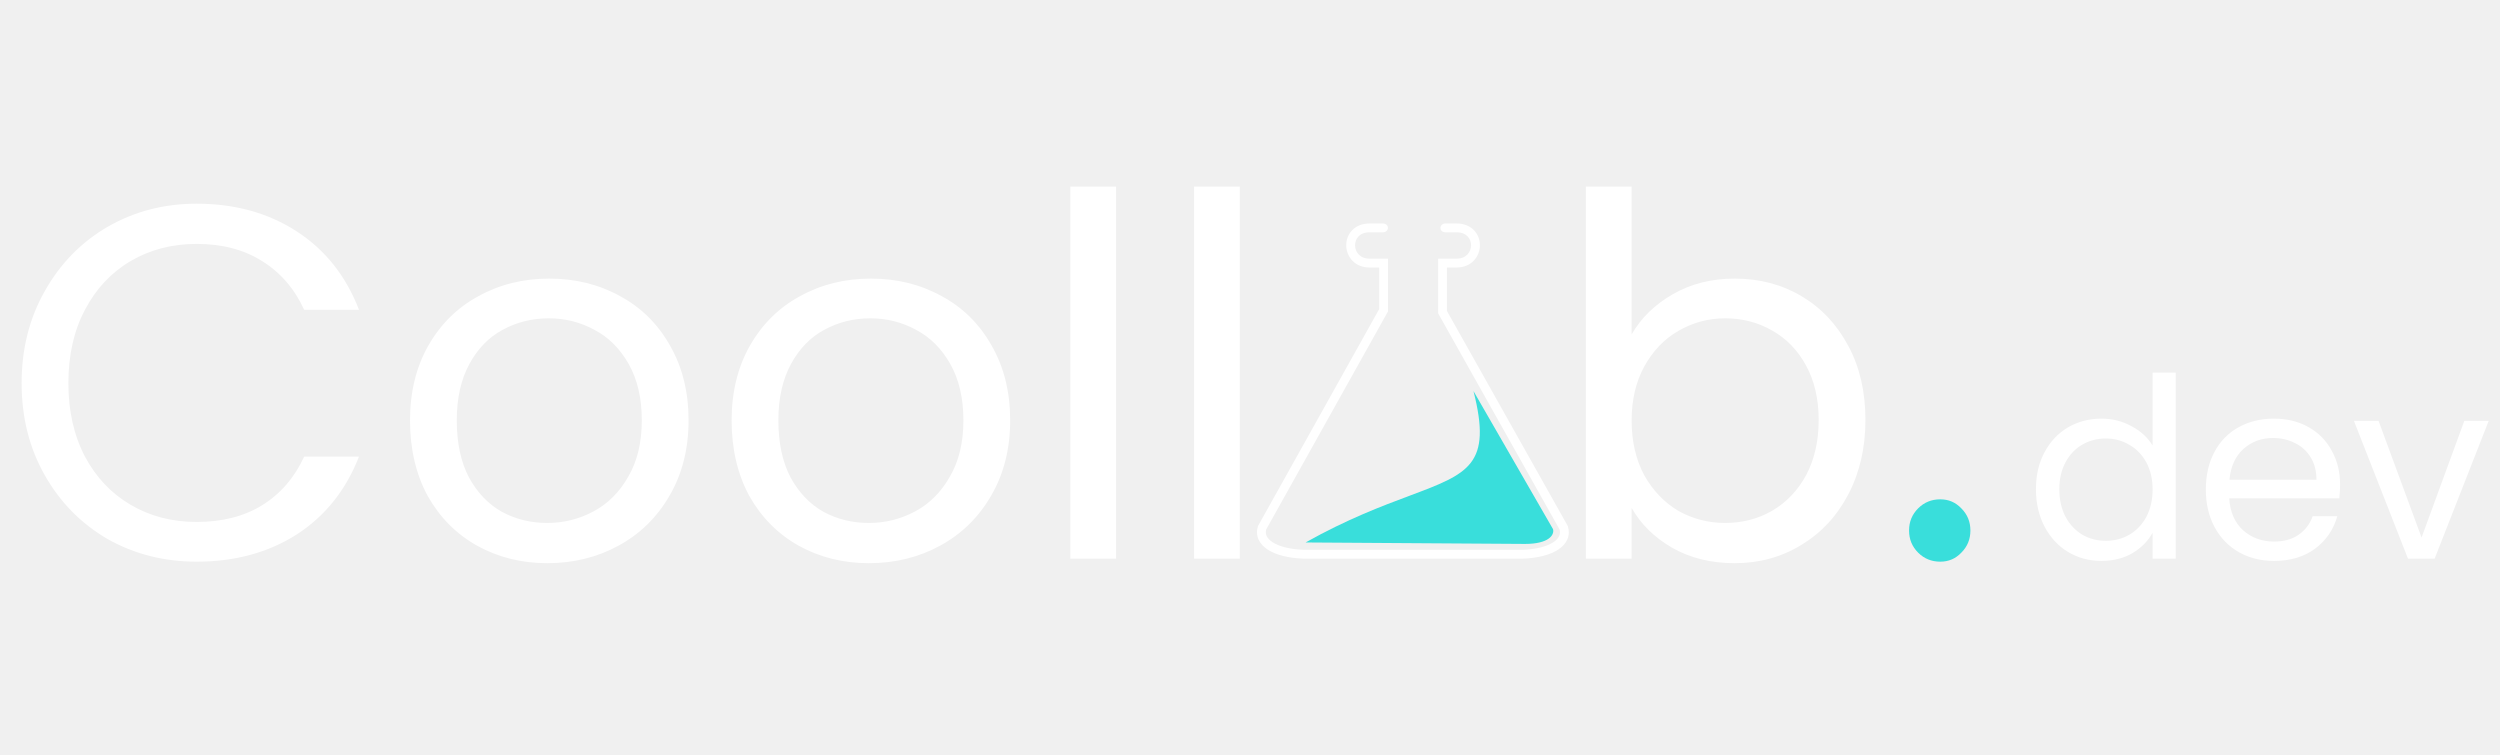
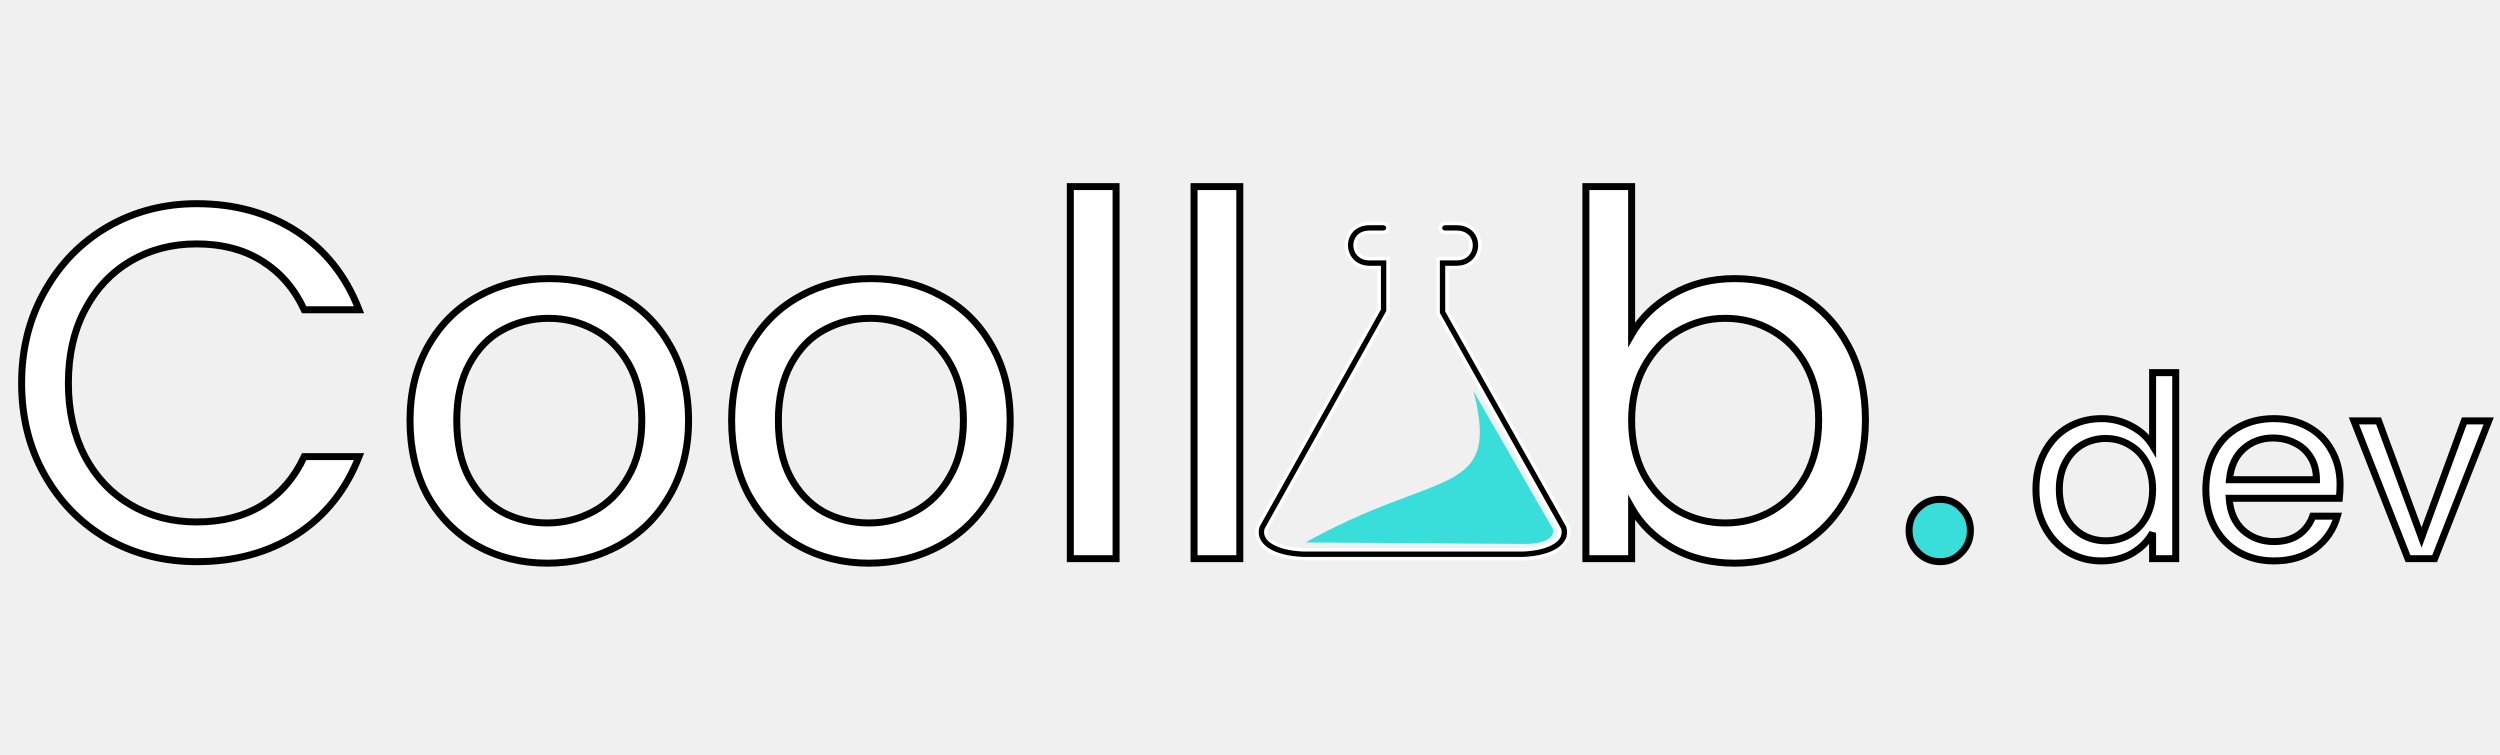
<svg xmlns="http://www.w3.org/2000/svg" width="179" height="54" viewBox="0 0 179 54" fill="none">
  <path d="M1.548 27.436C1.548 24.988 2.1 22.792 3.204 20.848C4.308 18.88 5.808 17.344 7.704 16.24C9.624 15.136 11.748 14.584 14.076 14.584C16.812 14.584 19.2 15.244 21.24 16.564C23.28 17.884 24.768 19.756 25.704 22.18H21.78C21.084 20.668 20.076 19.504 18.756 18.688C17.46 17.872 15.9 17.464 14.076 17.464C12.324 17.464 10.752 17.872 9.36 18.688C7.968 19.504 6.876 20.668 6.084 22.18C5.292 23.668 4.896 25.42 4.896 27.436C4.896 29.428 5.292 31.18 6.084 32.692C6.876 34.18 7.968 35.332 9.36 36.148C10.752 36.964 12.324 37.372 14.076 37.372C15.9 37.372 17.46 36.976 18.756 36.184C20.076 35.368 21.084 34.204 21.78 32.692H25.704C24.768 35.092 23.28 36.952 21.24 38.272C19.2 39.568 16.812 40.216 14.076 40.216C11.748 40.216 9.624 39.676 7.704 38.596C5.808 37.492 4.308 35.968 3.204 34.024C2.1 32.08 1.548 29.884 1.548 27.436ZM39.185 40.324C37.337 40.324 35.657 39.904 34.145 39.064C32.657 38.224 31.481 37.036 30.617 35.5C29.777 33.94 29.357 32.14 29.357 30.1C29.357 28.084 29.789 26.308 30.653 24.772C31.541 23.212 32.741 22.024 34.253 21.208C35.765 20.368 37.457 19.948 39.329 19.948C41.201 19.948 42.893 20.368 44.405 21.208C45.917 22.024 47.105 23.2 47.969 24.736C48.857 26.272 49.301 28.06 49.301 30.1C49.301 32.14 48.845 33.94 47.933 35.5C47.045 37.036 45.833 38.224 44.297 39.064C42.761 39.904 41.057 40.324 39.185 40.324ZM39.185 37.444C40.361 37.444 41.465 37.168 42.497 36.616C43.529 36.064 44.357 35.236 44.981 34.132C45.629 33.028 45.953 31.684 45.953 30.1C45.953 28.516 45.641 27.172 45.017 26.068C44.393 24.964 43.577 24.148 42.569 23.62C41.561 23.068 40.469 22.792 39.293 22.792C38.093 22.792 36.989 23.068 35.981 23.62C34.997 24.148 34.205 24.964 33.605 26.068C33.005 27.172 32.705 28.516 32.705 30.1C32.705 31.708 32.993 33.064 33.569 34.168C34.169 35.272 34.961 36.1 35.945 36.652C36.929 37.18 38.009 37.444 39.185 37.444ZM62.212 40.324C60.364 40.324 58.684 39.904 57.172 39.064C55.684 38.224 54.508 37.036 53.644 35.5C52.804 33.94 52.384 32.14 52.384 30.1C52.384 28.084 52.816 26.308 53.68 24.772C54.568 23.212 55.768 22.024 57.28 21.208C58.792 20.368 60.484 19.948 62.356 19.948C64.228 19.948 65.92 20.368 67.432 21.208C68.944 22.024 70.132 23.2 70.996 24.736C71.884 26.272 72.328 28.06 72.328 30.1C72.328 32.14 71.872 33.94 70.96 35.5C70.072 37.036 68.86 38.224 67.324 39.064C65.788 39.904 64.084 40.324 62.212 40.324ZM62.212 37.444C63.388 37.444 64.492 37.168 65.524 36.616C66.556 36.064 67.384 35.236 68.008 34.132C68.656 33.028 68.98 31.684 68.98 30.1C68.98 28.516 68.668 27.172 68.044 26.068C67.42 24.964 66.604 24.148 65.596 23.62C64.588 23.068 63.496 22.792 62.32 22.792C61.12 22.792 60.016 23.068 59.008 23.62C58.024 24.148 57.232 24.964 56.632 26.068C56.032 27.172 55.732 28.516 55.732 30.1C55.732 31.708 56.02 33.064 56.596 34.168C57.196 35.272 57.988 36.1 58.972 36.652C59.956 37.18 61.036 37.444 62.212 37.444ZM79.911 13.36V40H76.635V13.36H79.911ZM88.771 13.36V40H85.495V13.36H88.771ZM116.825 23.944C117.497 22.768 118.481 21.808 119.777 21.064C121.073 20.32 122.549 19.948 124.205 19.948C125.981 19.948 127.577 20.368 128.993 21.208C130.409 22.048 131.525 23.236 132.341 24.772C133.157 26.284 133.565 28.048 133.565 30.064C133.565 32.056 133.157 33.832 132.341 35.392C131.525 36.952 130.397 38.164 128.957 39.028C127.541 39.892 125.957 40.324 124.205 40.324C122.501 40.324 121.001 39.952 119.705 39.208C118.433 38.464 117.473 37.516 116.825 36.364V40H113.549V13.36H116.825V23.944ZM130.217 30.064C130.217 28.576 129.917 27.28 129.317 26.176C128.717 25.072 127.901 24.232 126.869 23.656C125.861 23.08 124.745 22.792 123.521 22.792C122.321 22.792 121.205 23.092 120.173 23.692C119.165 24.268 118.349 25.12 117.725 26.248C117.125 27.352 116.825 28.636 116.825 30.1C116.825 31.588 117.125 32.896 117.725 34.024C118.349 35.128 119.165 35.98 120.173 36.58C121.205 37.156 122.321 37.444 123.521 37.444C124.745 37.444 125.861 37.156 126.869 36.58C127.901 35.98 128.717 35.128 129.317 34.024C129.917 32.896 130.217 31.576 130.217 30.064Z" fill="white" />
  <path d="M138.921 40.216C138.297 40.216 137.769 40 137.337 39.568C136.905 39.136 136.689 38.608 136.689 37.984C136.689 37.36 136.905 36.832 137.337 36.4C137.769 35.968 138.297 35.752 138.921 35.752C139.521 35.752 140.025 35.968 140.433 36.4C140.865 36.832 141.081 37.36 141.081 37.984C141.081 38.608 140.865 39.136 140.433 39.568C140.025 40 139.521 40.216 138.921 40.216Z" fill="#39DEDB" />
+   <path d="M3.204 20.848L3.421 20.971L3.422 20.97L3.204 20.848ZM7.704 16.24L7.579 16.023L7.578 16.024L7.704 16.24ZM21.24 16.564L21.376 16.354L21.376 16.354L21.24 16.564ZM25.704 22.18V22.43H26.069L25.937 22.09L25.704 22.18ZM21.78 22.18L21.553 22.285L21.62 22.43H21.78V22.18ZM18.756 18.688L18.623 18.9L18.625 18.901L18.756 18.688ZM9.36 18.688L9.486 18.904L9.486 18.904L9.36 18.688ZM6.084 22.18L6.305 22.297L6.305 22.296L6.084 22.18ZM6.084 32.692L5.863 32.808L5.863 32.809L6.084 32.692ZM9.36 36.148L9.486 35.932L9.486 35.932L9.36 36.148ZM18.756 36.184L18.886 36.397L18.887 36.397L18.756 36.184ZM21.78 32.692V32.442H21.62L21.553 32.587L21.78 32.692ZM25.704 32.692L25.937 32.783L26.07 32.442H25.704V32.692ZM21.24 38.272L21.374 38.483L21.376 38.482L21.24 38.272ZM7.704 38.596L7.578 38.812L7.581 38.814L7.704 38.596ZM3.204 34.024L3.421 33.901L3.204 34.024ZM1.798 27.436C1.798 25.027 2.341 22.874 3.421 20.971L2.987 20.724C1.859 22.71 1.298 24.949 1.298 27.436H1.798ZM3.422 20.97C4.505 19.04 5.973 17.537 7.83 16.456L7.578 16.024C5.643 17.151 4.111 18.72 2.986 20.726L3.422 20.97ZM7.829 16.457C9.709 15.376 11.789 14.834 14.076 14.834V14.334C11.707 14.334 9.539 14.896 7.579 16.023L7.829 16.457ZM14.076 14.834C16.77 14.834 19.11 15.483 21.104 16.774L21.376 16.354C19.29 15.005 16.854 14.334 14.076 14.334V14.834ZM21.104 16.774C23.097 18.063 24.552 19.892 25.471 22.27L25.937 22.09C24.984 19.62 23.463 17.705 21.376 16.354L21.104 16.774ZM25.704 21.93H21.78V22.43H25.704V21.93ZM22.007 22.076C21.292 20.522 20.252 19.319 18.887 18.475L18.625 18.901C19.9 19.689 20.876 20.814 21.553 22.285L22.007 22.076ZM18.889 18.476C17.546 17.631 15.938 17.214 14.076 17.214V17.714C15.862 17.714 17.374 18.113 18.623 18.9L18.889 18.476ZM14.076 17.214C12.284 17.214 10.667 17.632 9.234 18.472L9.486 18.904C10.837 18.112 12.364 17.714 14.076 17.714V17.214ZM9.234 18.472C7.799 19.313 6.675 20.513 5.863 22.064L6.305 22.296C7.077 20.823 8.137 19.695 9.486 18.904L9.234 18.472ZM5.863 22.062C5.049 23.593 4.646 25.387 4.646 27.436H5.146C5.146 25.453 5.535 23.743 6.305 22.297L5.863 22.062ZM4.646 27.436C4.646 29.462 5.049 31.255 5.863 32.808L6.305 32.576C5.535 31.105 5.146 29.394 5.146 27.436H4.646ZM5.863 32.809C6.676 34.336 7.8 35.523 9.234 36.364L9.486 35.932C8.136 35.141 7.076 34.024 6.305 32.575L5.863 32.809ZM9.234 36.364C10.667 37.204 12.284 37.622 14.076 37.622V37.122C12.364 37.122 10.837 36.724 9.486 35.932L9.234 36.364ZM14.076 37.622C15.937 37.622 17.544 37.218 18.886 36.397L18.626 35.971C17.376 36.734 15.863 37.122 14.076 37.122V37.622ZM18.887 36.397C20.252 35.553 21.292 34.35 22.007 32.797L21.553 32.587C20.876 34.058 19.9 35.183 18.625 35.971L18.887 36.397ZM21.78 32.942H25.704V32.442H21.78V32.942ZM25.471 32.601C24.553 34.955 23.097 36.772 21.104 38.062L21.376 38.482C23.463 37.132 24.983 35.229 25.937 32.783L25.471 32.601ZM21.106 38.061C19.111 39.328 16.771 39.966 14.076 39.966V40.466C16.853 40.466 19.289 39.808 21.374 38.483L21.106 38.061ZM14.076 39.966C11.788 39.966 9.707 39.436 7.827 38.378L7.581 38.814C9.541 39.916 11.708 40.466 14.076 40.466V39.966ZM7.83 38.38C5.973 37.299 4.504 35.807 3.421 33.901L2.987 34.148C4.112 36.129 5.643 37.685 7.578 38.812L7.83 38.38ZM3.421 33.901C2.341 31.998 1.798 29.845 1.798 27.436H1.298C1.298 29.923 1.859 32.162 2.987 34.148L3.421 33.901ZM34.145 39.064L34.022 39.282L34.023 39.282L34.145 39.064ZM30.617 35.5L30.396 35.618L30.399 35.623L30.617 35.5ZM30.653 24.772L30.435 24.648L30.435 24.649L30.653 24.772ZM34.253 21.208L34.371 21.428L34.374 21.427L34.253 21.208ZM44.405 21.208L44.283 21.427L44.286 21.428L44.405 21.208ZM47.969 24.736L47.751 24.859L47.752 24.861L47.969 24.736ZM47.933 35.5L47.717 35.374L47.716 35.375L47.933 35.5ZM44.297 39.064L44.416 39.283L44.416 39.283L44.297 39.064ZM44.981 34.132L44.765 34.005L44.763 34.009L44.981 34.132ZM42.569 23.62L42.449 23.839L42.453 23.841L42.569 23.62ZM35.981 23.62L36.099 23.84L36.101 23.839L35.981 23.62ZM33.605 26.068L33.824 26.187L33.824 26.187L33.605 26.068ZM33.569 34.168L33.347 34.284L33.349 34.287L33.569 34.168ZM35.945 36.652L35.822 36.87L35.826 36.872L35.945 36.652ZM39.185 40.074C37.376 40.074 35.738 39.663 34.266 38.846L34.023 39.282C35.575 40.145 37.297 40.574 39.185 40.574V40.074ZM34.267 38.846C32.821 38.029 31.677 36.875 30.834 35.377L30.399 35.623C31.284 37.197 32.493 38.419 34.022 39.282L34.267 38.846ZM30.837 35.382C30.019 33.863 29.607 32.105 29.607 30.1H29.107C29.107 32.175 29.534 34.017 30.396 35.618L30.837 35.382ZM29.607 30.1C29.607 28.121 30.03 26.388 30.87 24.895L30.435 24.649C29.547 26.228 29.107 28.047 29.107 30.1H29.607ZM30.87 24.896C31.736 23.375 32.902 22.221 34.371 21.428L34.134 20.988C32.579 21.827 31.345 23.049 30.435 24.648L30.87 24.896ZM34.374 21.427C35.846 20.609 37.495 20.198 39.329 20.198V19.698C37.418 19.698 35.683 20.127 34.131 20.989L34.374 21.427ZM39.329 20.198C41.162 20.198 42.811 20.609 44.283 21.427L44.526 20.989C42.974 20.127 41.239 19.698 39.329 19.698V20.198ZM44.286 21.428C45.755 22.221 46.909 23.363 47.751 24.859L48.187 24.613C47.3 23.037 46.078 21.827 44.523 20.988L44.286 21.428ZM47.752 24.861C48.615 26.354 49.051 28.097 49.051 30.1H49.551C49.551 28.023 49.098 26.19 48.185 24.611L47.752 24.861ZM49.051 30.1C49.051 32.102 48.604 33.857 47.717 35.374L48.148 35.626C49.086 34.023 49.551 32.178 49.551 30.1H49.051ZM47.716 35.375C46.851 36.872 45.672 38.027 44.177 38.845L44.416 39.283C45.993 38.421 47.238 37.2 48.149 35.625L47.716 35.375ZM44.177 38.845C42.68 39.663 41.018 40.074 39.185 40.074V40.574C41.096 40.574 42.841 40.145 44.416 39.283L44.177 38.845ZM39.185 37.694C40.401 37.694 41.546 37.408 42.614 36.836L42.379 36.396C41.383 36.928 40.32 37.194 39.185 37.194V37.694ZM42.614 36.836C43.692 36.26 44.553 35.397 45.198 34.255L44.763 34.009C44.16 35.075 43.365 35.868 42.379 36.396L42.614 36.836ZM45.196 34.258C45.871 33.108 46.203 31.718 46.203 30.1H45.703C45.703 31.65 45.386 32.948 44.765 34.005L45.196 34.258ZM46.203 30.1C46.203 28.483 45.884 27.095 45.234 25.945L44.799 26.191C45.397 27.249 45.703 28.549 45.703 30.1H46.203ZM45.234 25.945C44.589 24.804 43.74 23.951 42.685 23.398L42.453 23.841C43.413 24.345 44.196 25.124 44.799 26.191L45.234 25.945ZM42.689 23.401C41.643 22.828 40.51 22.542 39.293 22.542V23.042C40.428 23.042 41.478 23.308 42.449 23.839L42.689 23.401ZM39.293 22.542C38.053 22.542 36.907 22.828 35.861 23.401L36.101 23.839C37.07 23.308 38.133 23.042 39.293 23.042V22.542ZM35.862 23.4C34.83 23.954 34.005 24.807 33.385 25.949L33.824 26.187C34.404 25.121 35.163 24.342 36.099 23.84L35.862 23.4ZM33.385 25.949C32.761 27.098 32.455 28.485 32.455 30.1H32.955C32.955 28.547 33.249 27.246 33.824 26.187L33.385 25.949ZM32.455 30.1C32.455 31.737 32.748 33.135 33.347 34.284L33.79 34.052C33.237 32.993 32.955 31.679 32.955 30.1H32.455ZM33.349 34.287C33.969 35.428 34.793 36.292 35.822 36.87L36.067 36.434C35.129 35.908 34.368 35.116 33.788 34.049L33.349 34.287ZM35.826 36.872C36.849 37.421 37.97 37.694 39.185 37.694V37.194C38.048 37.194 37.008 36.939 36.063 36.432L35.826 36.872ZM57.172 39.064L57.049 39.282L57.05 39.282L57.172 39.064ZM53.644 35.5L53.424 35.618L53.426 35.623L53.644 35.5ZM53.68 24.772L53.463 24.648L53.462 24.649L53.68 24.772ZM57.28 21.208L57.399 21.428L57.401 21.427L57.28 21.208ZM67.432 21.208L67.311 21.427L67.313 21.428L67.432 21.208ZM70.996 24.736L70.778 24.859L70.779 24.861L70.996 24.736ZM70.96 35.5L70.744 35.374L70.743 35.375L70.96 35.5ZM67.324 39.064L67.444 39.283L67.444 39.283L67.324 39.064ZM68.008 34.132L67.792 34.005L67.79 34.009L68.008 34.132ZM65.596 23.62L65.476 23.839L65.48 23.841L65.596 23.62ZM59.008 23.62L59.126 23.84L59.128 23.839L59.008 23.62ZM56.632 26.068L56.852 26.187L56.852 26.187L56.632 26.068ZM56.596 34.168L56.374 34.284L56.376 34.287L56.596 34.168ZM58.972 36.652L58.85 36.87L58.854 36.872L58.972 36.652ZM62.212 40.074C60.403 40.074 58.766 39.663 57.293 38.846L57.05 39.282C58.602 40.145 60.325 40.574 62.212 40.574V40.074ZM57.295 38.846C55.848 38.029 54.704 36.875 53.862 35.377L53.426 35.623C54.312 37.197 55.52 38.419 57.049 39.282L57.295 38.846ZM53.864 35.382C53.047 33.863 52.634 32.105 52.634 30.1H52.134C52.134 32.175 52.561 34.017 53.424 35.618L53.864 35.382ZM52.634 30.1C52.634 28.121 53.058 26.388 53.898 24.895L53.462 24.649C52.574 26.228 52.134 28.047 52.134 30.1H52.634ZM53.897 24.896C54.763 23.375 55.93 22.221 57.399 21.428L57.161 20.988C55.606 21.827 54.373 23.049 53.463 24.648L53.897 24.896ZM57.401 21.427C58.873 20.609 60.523 20.198 62.356 20.198V19.698C60.445 19.698 58.711 20.127 57.158 20.989L57.401 21.427ZM62.356 20.198C64.189 20.198 65.839 20.609 67.311 21.427L67.553 20.989C66.001 20.127 64.267 19.698 62.356 19.698V20.198ZM67.313 21.428C68.782 22.221 69.937 23.363 70.778 24.859L71.214 24.613C70.327 23.037 69.105 21.827 67.551 20.988L67.313 21.428ZM70.779 24.861C71.642 26.354 72.078 28.097 72.078 30.1H72.578C72.578 28.023 72.126 26.19 71.212 24.611L70.779 24.861ZM72.078 30.1C72.078 32.102 71.631 33.857 70.744 35.374L71.176 35.626C72.113 34.023 72.578 32.178 72.578 30.1H72.078ZM70.743 35.375C69.878 36.872 68.699 38.027 67.204 38.845L67.444 39.283C69.021 38.421 70.266 37.2 71.176 35.625L70.743 35.375ZM67.204 38.845C65.707 39.663 64.045 40.074 62.212 40.074V40.574C64.123 40.574 65.869 40.145 67.444 39.283L67.204 38.845ZM62.212 37.694C63.429 37.694 64.573 37.408 65.642 36.836L65.406 36.396C64.41 36.928 63.347 37.194 62.212 37.194V37.694ZM65.642 36.836C66.719 36.26 67.58 35.397 68.226 34.255L67.79 34.009C67.188 35.075 66.393 35.868 65.406 36.396L65.642 36.836ZM68.224 34.258C68.899 33.108 69.23 31.718 69.23 30.1H68.73C68.73 31.65 68.413 32.948 67.792 34.005L68.224 34.258ZM69.23 30.1C69.23 28.483 68.912 27.095 68.262 25.945L67.826 26.191C68.424 27.249 68.73 28.549 68.73 30.1H69.23ZM68.262 25.945C67.617 24.804 66.767 23.951 65.712 23.398L65.48 23.841C66.441 24.345 67.223 25.124 67.826 26.191L68.262 25.945ZM65.716 23.401C64.67 22.828 63.537 22.542 62.32 22.542V23.042C63.455 23.042 64.506 23.308 65.476 23.839L65.716 23.401ZM62.32 22.542C61.08 22.542 59.934 22.828 58.888 23.401L59.128 23.839C60.098 23.308 61.16 23.042 62.32 23.042V22.542ZM58.89 23.4C57.858 23.954 57.032 24.807 56.412 25.949L56.852 26.187C57.431 25.121 58.19 24.342 59.126 23.84L58.89 23.4ZM56.412 25.949C55.788 27.098 55.482 28.485 55.482 30.1H55.982C55.982 28.547 56.276 27.246 56.852 26.187L56.412 25.949ZM55.482 30.1C55.482 31.737 55.775 33.135 56.374 34.284L56.818 34.052C56.265 32.993 55.982 31.679 55.982 30.1H55.482ZM56.376 34.287C56.996 35.428 57.82 36.292 58.85 36.87L59.094 36.434C58.156 35.908 57.396 35.116 56.816 34.049L56.376 34.287ZM58.854 36.872C59.876 37.421 60.997 37.694 62.212 37.694V37.194C61.075 37.194 60.036 36.939 59.09 36.432L58.854 36.872ZM79.911 13.36H80.161V13.11H79.911V13.36ZM79.911 40V40.25H80.161V40H79.911ZM76.635 40H76.385V40.25H76.635V40ZM76.635 13.36V13.11H76.385V13.36H76.635ZM79.661 13.36V40H80.161V13.36H79.661ZM79.911 39.75H76.635V40.25H79.911V39.75ZM76.885 40V13.36H76.385V40H76.885ZM76.635 13.61H79.911V13.11H76.635V13.61ZM88.771 13.36H89.021V13.11H88.771V13.36ZM88.771 40V40.25H89.021V40H88.771ZM85.495 40H85.245V40.25H85.495V40ZM85.495 13.36V13.11H85.245V13.36H85.495ZM88.521 13.36V40H89.021V13.36H88.521ZM88.771 39.75H85.495V40.25H88.771V39.75ZM85.745 40V13.36H85.245V40H85.745ZM85.495 13.61H88.771V13.11H85.495V13.61ZM116.825 23.944H116.575V24.885L117.042 24.068L116.825 23.944ZM119.777 21.064L119.902 21.281L119.902 21.281L119.777 21.064ZM128.993 21.208L129.121 20.993L129.121 20.993L128.993 21.208ZM132.341 24.772L132.121 24.889L132.121 24.891L132.341 24.772ZM132.341 35.392L132.563 35.508L132.563 35.508L132.341 35.392ZM128.957 39.028L128.829 38.814L128.827 38.815L128.957 39.028ZM119.705 39.208L119.579 39.424L119.581 39.425L119.705 39.208ZM116.825 36.364L117.043 36.241L116.575 35.41V36.364H116.825ZM116.825 40V40.25H117.075V40H116.825ZM113.549 40H113.299V40.25H113.549V40ZM113.549 13.36V13.11H113.299V13.36H113.549ZM116.825 13.36H117.075V13.11H116.825V13.36ZM129.317 26.176L129.537 26.057L129.537 26.057L129.317 26.176ZM126.869 23.656L126.745 23.873L126.748 23.874L126.869 23.656ZM120.173 23.692L120.297 23.909L120.299 23.908L120.173 23.692ZM117.725 26.248L117.507 26.127L117.506 26.129L117.725 26.248ZM117.725 34.024L117.505 34.141L117.508 34.147L117.725 34.024ZM120.173 36.58L120.045 36.795L120.052 36.798L120.173 36.58ZM126.869 36.58L126.993 36.797L126.995 36.796L126.869 36.58ZM129.317 34.024L129.537 34.143L129.538 34.141L129.317 34.024ZM117.042 24.068C117.69 22.934 118.64 22.005 119.902 21.281L119.653 20.847C118.322 21.611 117.305 22.602 116.608 23.82L117.042 24.068ZM119.902 21.281C121.156 20.561 122.588 20.198 124.205 20.198V19.698C122.511 19.698 120.991 20.079 119.653 20.847L119.902 21.281ZM124.205 20.198C125.94 20.198 127.491 20.608 128.866 21.423L129.121 20.993C127.663 20.128 126.023 19.698 124.205 19.698V20.198ZM128.866 21.423C130.24 22.238 131.325 23.391 132.121 24.889L132.562 24.655C131.726 23.081 130.579 21.858 129.121 20.993L128.866 21.423ZM132.121 24.891C132.914 26.36 133.315 28.082 133.315 30.064H133.815C133.815 28.014 133.4 26.208 132.561 24.653L132.121 24.891ZM133.315 30.064C133.315 32.021 132.915 33.756 132.12 35.276L132.563 35.508C133.4 33.908 133.815 32.091 133.815 30.064H133.315ZM132.12 35.276C131.324 36.797 130.227 37.974 128.829 38.814L129.086 39.242C130.567 38.353 131.727 37.107 132.563 35.508L132.12 35.276ZM128.827 38.815C127.453 39.653 125.914 40.074 124.205 40.074V40.574C126.001 40.574 127.63 40.131 129.088 39.241L128.827 38.815ZM124.205 40.074C122.539 40.074 121.083 39.711 119.83 38.991L119.581 39.425C120.92 40.194 122.464 40.574 124.205 40.574V40.074ZM119.832 38.992C118.593 38.268 117.667 37.35 117.043 36.241L116.607 36.487C117.28 37.681 118.273 38.66 119.579 39.424L119.832 38.992ZM116.575 36.364V40H117.075V36.364H116.575ZM116.825 39.75H113.549V40.25H116.825V39.75ZM113.799 40V13.36H113.299V40H113.799ZM113.549 13.61H116.825V13.11H113.549V13.61ZM116.575 13.36V23.944H117.075V13.36H116.575ZM130.467 30.064C130.467 28.542 130.16 27.203 129.537 26.057L129.098 26.295C129.674 27.357 129.967 28.61 129.967 30.064H130.467ZM129.537 26.057C128.916 24.914 128.067 24.038 126.991 23.438L126.748 23.874C127.736 24.426 128.519 25.23 129.098 26.295L129.537 26.057ZM126.993 23.439C125.946 22.84 124.786 22.542 123.521 22.542V23.042C124.704 23.042 125.777 23.32 126.745 23.873L126.993 23.439ZM123.521 22.542C122.277 22.542 121.118 22.854 120.048 23.476L120.299 23.908C121.293 23.33 122.365 23.042 123.521 23.042V22.542ZM120.049 23.475C118.997 24.076 118.15 24.963 117.507 26.127L117.944 26.369C118.548 25.277 119.333 24.46 120.297 23.909L120.049 23.475ZM117.506 26.129C116.883 27.275 116.575 28.601 116.575 30.1H117.075C117.075 28.671 117.368 27.429 117.945 26.367L117.506 26.129ZM116.575 30.1C116.575 31.622 116.882 32.972 117.505 34.141L117.946 33.907C117.368 32.82 117.075 31.554 117.075 30.1H116.575ZM117.508 34.147C118.151 35.286 118.997 36.171 120.045 36.795L120.301 36.365C119.334 35.789 118.547 34.97 117.943 33.901L117.508 34.147ZM120.052 36.798C121.121 37.395 122.279 37.694 123.521 37.694V37.194C122.363 37.194 121.289 36.917 120.295 36.362L120.052 36.798ZM123.521 37.694C124.786 37.694 125.946 37.396 126.993 36.797L126.745 36.363C125.777 36.916 124.704 37.194 123.521 37.194V37.694ZM126.995 36.796C128.069 36.172 128.916 35.285 129.537 34.143L129.098 33.905C128.518 34.971 127.734 35.788 126.744 36.364L126.995 36.796ZM129.538 34.141C130.161 32.971 130.467 31.609 130.467 30.064H129.967C129.967 31.543 129.674 32.821 129.097 33.907L129.538 34.141ZM137.337 39.568L137.161 39.745L137.161 39.745L137.337 39.568ZM137.337 36.4L137.514 36.577L137.514 36.577L137.337 36.4ZM140.433 36.4L140.252 36.572L140.257 36.577L140.433 36.4ZM140.433 39.568L140.257 39.391L140.252 39.396L140.433 39.568ZM138.921 39.966C138.362 39.966 137.898 39.775 137.514 39.391L137.161 39.745C137.641 40.225 138.233 40.466 138.921 40.466V39.966ZM137.514 39.391C137.13 39.007 136.939 38.543 136.939 37.984H136.439C136.439 38.673 136.681 39.265 137.161 39.745L137.514 39.391ZM136.939 37.984C136.939 37.425 137.13 36.961 137.514 36.577L137.161 36.223C136.681 36.703 136.439 37.295 136.439 37.984H136.939ZM137.514 36.577C137.898 36.193 138.362 36.002 138.921 36.002V35.502C138.233 35.502 137.641 35.743 137.161 36.223L137.514 36.577ZM138.921 36.002C139.453 36.002 139.891 36.19 140.252 36.572L140.615 36.228C140.159 35.746 139.589 35.502 138.921 35.502V36.002ZM140.257 36.577C140.641 36.961 140.831 37.425 140.831 37.984H141.331C141.331 37.295 141.09 36.703 140.61 36.223L140.257 36.577ZM140.831 37.984C140.831 38.543 140.641 39.007 140.257 39.391L140.61 39.745C141.09 39.265 141.331 38.673 141.331 37.984H140.831ZM140.252 39.396C139.891 39.778 139.453 39.966 138.921 39.966V40.466C139.589 40.466 140.159 40.222 140.615 39.74L140.252 39.396Z" fill="black" />
  <path d="M145.774 35.032C145.774 34.024 145.978 33.142 146.386 32.386C146.794 31.618 147.352 31.024 148.06 30.604C148.78 30.184 149.584 29.974 150.472 29.974C151.24 29.974 151.954 30.154 152.614 30.514C153.274 30.862 153.778 31.324 154.126 31.9V26.68H155.782V40H154.126V38.146C153.802 38.734 153.322 39.22 152.686 39.604C152.05 39.976 151.306 40.162 150.454 40.162C149.578 40.162 148.78 39.946 148.06 39.514C147.352 39.082 146.794 38.476 146.386 37.696C145.978 36.916 145.774 36.028 145.774 35.032ZM154.126 35.05C154.126 34.306 153.976 33.658 153.676 33.106C153.376 32.554 152.968 32.134 152.452 31.846C151.948 31.546 151.39 31.396 150.778 31.396C150.166 31.396 149.608 31.54 149.104 31.828C148.6 32.116 148.198 32.536 147.898 33.088C147.598 33.64 147.448 34.288 147.448 35.032C147.448 35.788 147.598 36.448 147.898 37.012C148.198 37.564 148.6 37.99 149.104 38.29C149.608 38.578 150.166 38.722 150.778 38.722C151.39 38.722 151.948 38.578 152.452 38.29C152.968 37.99 153.376 37.564 153.676 37.012C153.976 36.448 154.126 35.794 154.126 35.05ZM167.55 34.69C167.55 35.002 167.532 35.332 167.496 35.68H159.612C159.672 36.652 160.002 37.414 160.602 37.966C161.214 38.506 161.952 38.776 162.816 38.776C163.524 38.776 164.112 38.614 164.58 38.29C165.06 37.954 165.396 37.51 165.588 36.958H167.352C167.088 37.906 166.56 38.68 165.768 39.28C164.976 39.868 163.992 40.162 162.816 40.162C161.88 40.162 161.04 39.952 160.296 39.532C159.564 39.112 158.988 38.518 158.568 37.75C158.148 36.97 157.938 36.07 157.938 35.05C157.938 34.03 158.142 33.136 158.55 32.368C158.958 31.6 159.528 31.012 160.26 30.604C161.004 30.184 161.856 29.974 162.816 29.974C163.752 29.974 164.58 30.178 165.3 30.586C166.02 30.994 166.572 31.558 166.956 32.278C167.352 32.986 167.55 33.79 167.55 34.69ZM165.858 34.348C165.858 33.724 165.72 33.19 165.444 32.746C165.168 32.29 164.79 31.948 164.31 31.72C163.842 31.48 163.32 31.36 162.744 31.36C161.916 31.36 161.208 31.624 160.62 32.152C160.044 32.68 159.714 33.412 159.63 34.348H165.858ZM173.384 38.488L176.444 30.136H178.19L174.32 40H172.412L168.542 30.136H170.306L173.384 38.488Z" fill="white" />
-   <path fill-rule="evenodd" clip-rule="evenodd" d="M111.199 37.891L105.5 28C106.848 33.277 105.173 33.904 100.921 35.496C98.969 36.226 96.475 37.16 93.481 38.84L109.19 38.945C110.883 38.945 111.305 38.312 111.199 37.891Z" fill="#39DEDB" />
-   <path d="M97.023 17.573C97.03 18.045 97.366 18.521 98.066 18.521H99.383V22.294L90.66 37.908C90.613 38.083 90.628 38.235 90.69 38.372C90.757 38.522 90.892 38.677 91.113 38.821C91.561 39.113 92.31 39.325 93.324 39.367H109.028C110.041 39.326 110.783 39.112 111.224 38.82C111.442 38.675 111.573 38.521 111.639 38.371C111.699 38.234 111.713 38.082 111.666 37.909L102.969 22.433V18.521H104.285C104.986 18.521 105.321 18.045 105.328 17.573C105.331 17.332 105.248 17.099 105.086 16.929C104.927 16.762 104.671 16.633 104.285 16.633H103.5C103 16.633 103.031 16 103.5 16H104.285C104.823 16 105.252 16.186 105.544 16.492C105.832 16.794 105.966 17.192 105.961 17.581C105.95 18.369 105.362 19.154 104.285 19.154H103.602V22.268L112.252 37.66L112.262 37.692C112.361 38.013 112.347 38.332 112.219 38.626C112.092 38.914 111.864 39.155 111.573 39.347C110.996 39.729 110.121 39.957 109.047 40L109.041 40H93.311L93.305 40C92.231 39.956 91.35 39.731 90.768 39.352C90.474 39.16 90.243 38.92 90.113 38.631C89.981 38.338 89.965 38.017 90.064 37.693L90.074 37.66L98.75 22.13V19.154H98.066C96.99 19.154 96.402 18.369 96.391 17.581C96.385 17.192 96.52 16.794 96.808 16.492C97.1 16.186 97.528 16 98.066 16H99C99.5 16 99.5 16.633 99 16.633H98.066C97.68 16.633 97.425 16.762 97.266 16.929C97.103 17.099 97.02 17.332 97.023 17.573Z" fill="white" />
+   <path d="M146.386 32.386L146.606 32.505L146.607 32.503L146.386 32.386ZM148.06 30.604L147.934 30.388L147.932 30.389L148.06 30.604ZM152.614 30.514L152.494 30.733L152.497 30.735L152.614 30.514ZM154.126 31.9L153.912 32.029L154.376 32.797V31.9H154.126ZM154.126 26.68V26.43H153.876V26.68H154.126ZM155.782 26.68H156.032V26.43H155.782V26.68ZM155.782 40V40.25H156.032V40H155.782ZM154.126 40H153.876V40.25H154.126V40ZM154.126 38.146H154.376L153.907 38.025L154.126 38.146ZM152.686 39.604L152.812 39.82L152.815 39.818L152.686 39.604ZM148.06 39.514L147.93 39.727L147.931 39.728L148.06 39.514ZM146.386 37.696L146.608 37.58L146.608 37.58L146.386 37.696ZM152.452 31.846L152.324 32.061L152.33 32.064L152.452 31.846ZM149.104 31.828L148.98 31.611L148.98 31.611L149.104 31.828ZM147.898 33.088L148.118 33.207L148.118 33.207L147.898 33.088ZM147.898 37.012L147.677 37.129L147.678 37.131L147.898 37.012ZM149.104 38.29L148.976 38.505L148.98 38.507L149.104 38.29ZM152.452 38.29L152.576 38.507L152.578 38.506L152.452 38.29ZM153.676 37.012L153.896 37.131L153.897 37.129L153.676 37.012ZM146.024 35.032C146.024 34.058 146.221 33.218 146.606 32.505L146.166 32.267C145.735 33.066 145.524 33.99 145.524 35.032H146.024ZM146.607 32.503C146.995 31.773 147.521 31.214 148.188 30.819L147.932 30.389C147.183 30.834 146.593 31.463 146.165 32.269L146.607 32.503ZM148.186 30.82C148.865 30.424 149.625 30.224 150.472 30.224V29.724C149.543 29.724 148.695 29.944 147.934 30.388L148.186 30.82ZM150.472 30.224C151.199 30.224 151.872 30.394 152.494 30.733L152.734 30.294C152.036 29.914 151.281 29.724 150.472 29.724V30.224ZM152.497 30.735C153.122 31.064 153.59 31.496 153.912 32.029L154.34 31.771C153.966 31.152 153.426 30.66 152.731 30.293L152.497 30.735ZM154.376 31.9V26.68H153.876V31.9H154.376ZM154.126 26.93H155.782V26.43H154.126V26.93ZM155.532 26.68V40H156.032V26.68H155.532ZM155.782 39.75H154.126V40.25H155.782V39.75ZM154.376 40V38.146H153.876V40H154.376ZM153.907 38.025C153.606 38.571 153.159 39.026 152.557 39.39L152.815 39.818C153.485 39.414 153.998 38.897 154.345 38.267L153.907 38.025ZM152.56 39.388C151.968 39.734 151.269 39.912 150.454 39.912V40.412C151.343 40.412 152.132 40.218 152.812 39.82L152.56 39.388ZM150.454 39.912C149.621 39.912 148.868 39.707 148.189 39.3L147.931 39.728C148.692 40.185 149.535 40.412 150.454 40.412V39.912ZM148.19 39.301C147.523 38.894 146.996 38.322 146.608 37.58L146.164 37.812C146.592 38.63 147.181 39.27 147.93 39.727L148.19 39.301ZM146.608 37.58C146.221 36.84 146.024 35.993 146.024 35.032H145.524C145.524 36.063 145.735 36.992 146.164 37.812L146.608 37.58ZM154.376 35.05C154.376 34.272 154.219 33.581 153.896 32.987L153.456 33.225C153.733 33.734 153.876 34.34 153.876 35.05H154.376ZM153.896 32.987C153.575 32.396 153.134 31.94 152.574 31.628L152.33 32.064C152.802 32.328 153.177 32.712 153.456 33.225L153.896 32.987ZM152.58 31.631C152.035 31.307 151.433 31.146 150.778 31.146V31.646C151.347 31.646 151.861 31.785 152.324 32.061L152.58 31.631ZM150.778 31.146C150.125 31.146 149.524 31.3 148.98 31.611L149.228 32.045C149.692 31.78 150.207 31.646 150.778 31.646V31.146ZM148.98 31.611C148.432 31.924 147.999 32.379 147.678 32.969L148.118 33.207C148.397 32.693 148.768 32.308 149.228 32.045L148.98 31.611ZM147.678 32.969C147.355 33.563 147.198 34.254 147.198 35.032H147.698C147.698 34.322 147.841 33.717 148.118 33.207L147.678 32.969ZM147.198 35.032C147.198 35.821 147.355 36.523 147.677 37.129L148.119 36.895C147.841 36.373 147.698 35.755 147.698 35.032H147.198ZM147.678 37.131C147.998 37.72 148.431 38.18 148.976 38.505L149.232 38.075C148.769 37.8 148.398 37.408 148.118 36.893L147.678 37.131ZM148.98 38.507C149.524 38.818 150.125 38.972 150.778 38.972V38.472C150.207 38.472 149.692 38.338 149.228 38.073L148.98 38.507ZM150.778 38.972C151.431 38.972 152.032 38.818 152.576 38.507L152.328 38.073C151.864 38.338 151.349 38.472 150.778 38.472V38.972ZM152.578 38.506C153.135 38.182 153.575 37.721 153.896 37.131L153.456 36.893C153.177 37.407 152.801 37.798 152.326 38.074L152.578 38.506ZM153.897 37.129C154.219 36.524 154.376 35.828 154.376 35.05H153.876C153.876 35.76 153.733 36.372 153.455 36.895L153.897 37.129ZM167.496 35.68V35.93H167.722L167.745 35.706L167.496 35.68ZM159.612 35.68V35.43H159.346L159.363 35.695L159.612 35.68ZM160.602 37.966L160.433 38.15L160.437 38.154L160.602 37.966ZM164.58 38.29L164.722 38.496L164.723 38.495L164.58 38.29ZM165.588 36.958V36.708H165.41L165.352 36.876L165.588 36.958ZM167.352 36.958L167.593 37.025L167.681 36.708H167.352V36.958ZM165.768 39.28L165.917 39.481L165.919 39.479L165.768 39.28ZM160.296 39.532L160.172 39.749L160.173 39.75L160.296 39.532ZM158.568 37.75L158.348 37.868L158.349 37.87L158.568 37.75ZM158.55 32.368L158.771 32.485L158.771 32.485L158.55 32.368ZM160.26 30.604L160.382 30.822L160.383 30.822L160.26 30.604ZM165.3 30.586L165.177 30.803L165.177 30.803L165.3 30.586ZM166.956 32.278L166.735 32.396L166.738 32.4L166.956 32.278ZM165.858 34.348V34.598H166.108V34.348H165.858ZM165.444 32.746L165.23 32.876L165.232 32.878L165.444 32.746ZM164.31 31.72L164.196 31.943L164.203 31.946L164.31 31.72ZM160.62 32.152L160.453 31.966L160.451 31.968L160.62 32.152ZM159.63 34.348L159.381 34.326L159.357 34.598H159.63V34.348ZM167.3 34.69C167.3 34.992 167.283 35.314 167.247 35.654L167.745 35.706C167.782 35.35 167.8 35.011 167.8 34.69H167.3ZM167.496 35.43H159.612V35.93H167.496V35.43ZM159.363 35.695C159.426 36.718 159.776 37.546 160.433 38.15L160.771 37.782C160.228 37.282 159.918 36.586 159.862 35.665L159.363 35.695ZM160.437 38.154C161.097 38.736 161.895 39.026 162.816 39.026V38.526C162.009 38.526 161.331 38.276 160.767 37.779L160.437 38.154ZM162.816 39.026C163.562 39.026 164.203 38.855 164.722 38.495L164.438 38.084C164.021 38.373 163.486 38.526 162.816 38.526V39.026ZM164.723 38.495C165.246 38.129 165.615 37.642 165.824 37.04L165.352 36.876C165.177 37.378 164.874 37.779 164.437 38.085L164.723 38.495ZM165.588 37.208H167.352V36.708H165.588V37.208ZM167.111 36.891C166.862 37.786 166.366 38.513 165.617 39.081L165.919 39.479C166.754 38.847 167.314 38.026 167.593 37.025L167.111 36.891ZM165.619 39.079C164.878 39.63 163.949 39.912 162.816 39.912V40.412C164.035 40.412 165.074 40.106 165.917 39.481L165.619 39.079ZM162.816 39.912C161.919 39.912 161.122 39.711 160.419 39.314L160.173 39.75C160.958 40.193 161.841 40.412 162.816 40.412V39.912ZM160.42 39.315C159.73 38.919 159.186 38.359 158.787 37.63L158.349 37.87C158.79 38.677 159.398 39.305 160.172 39.749L160.42 39.315ZM158.788 37.632C158.391 36.893 158.188 36.035 158.188 35.05H157.688C157.688 36.105 157.906 37.047 158.348 37.868L158.788 37.632ZM158.188 35.05C158.188 34.064 158.385 33.211 158.771 32.485L158.329 32.251C157.899 33.061 157.688 33.996 157.688 35.05H158.188ZM158.771 32.485C159.157 31.758 159.693 31.206 160.382 30.822L160.138 30.386C159.363 30.818 158.759 31.442 158.329 32.251L158.771 32.485ZM160.383 30.822C161.085 30.425 161.894 30.224 162.816 30.224V29.724C161.818 29.724 160.923 29.943 160.137 30.386L160.383 30.822ZM162.816 30.224C163.715 30.224 164.499 30.419 165.177 30.803L165.423 30.369C164.661 29.936 163.79 29.724 162.816 29.724V30.224ZM165.177 30.803C165.856 31.189 166.374 31.718 166.735 32.396L167.177 32.16C166.77 31.398 166.184 30.799 165.423 30.369L165.177 30.803ZM166.738 32.4C167.111 33.067 167.3 33.828 167.3 34.69H167.8C167.8 33.752 167.593 32.905 167.174 32.156L166.738 32.4ZM166.108 34.348C166.108 33.687 165.961 33.105 165.656 32.614L165.232 32.878C165.479 33.275 165.608 33.761 165.608 34.348H166.108ZM165.658 32.617C165.357 32.119 164.942 31.743 164.417 31.494L164.203 31.946C164.638 32.153 164.979 32.461 165.23 32.876L165.658 32.617ZM164.424 31.497C163.918 31.238 163.356 31.11 162.744 31.11V31.61C163.284 31.61 163.767 31.722 164.196 31.942L164.424 31.497ZM162.744 31.11C161.858 31.11 161.089 31.395 160.453 31.966L160.787 32.338C161.327 31.853 161.975 31.61 162.744 31.61V31.11ZM160.451 31.968C159.82 32.546 159.469 33.341 159.381 34.326L159.879 34.37C159.959 33.483 160.268 32.814 160.789 32.336L160.451 31.968ZM159.63 34.598H165.858V34.098H159.63V34.598ZM173.384 38.488L173.15 38.574L173.385 39.213L173.619 38.574L173.384 38.488ZM176.444 30.136V29.886H176.27L176.209 30.05L176.444 30.136ZM178.19 30.136L178.423 30.227L178.557 29.886H178.19V30.136ZM174.32 40V40.25H174.491L174.553 40.091L174.32 40ZM172.412 40L172.179 40.091L172.242 40.25H172.412V40ZM168.542 30.136V29.886H168.176L168.309 30.227L168.542 30.136ZM170.306 30.136L170.541 30.049L170.48 29.886H170.306V30.136ZM173.619 38.574L176.679 30.222L176.209 30.05L173.149 38.402L173.619 38.574ZM176.444 30.386H178.19V29.886H176.444V30.386ZM177.957 30.045L174.087 39.909L174.553 40.091L178.423 30.227L177.957 30.045ZM174.32 39.75H172.412V40.25H174.32V39.75ZM172.645 39.909L168.775 30.045L168.309 30.227L172.179 40.091L172.645 39.909ZM168.542 30.386H170.306V29.886H168.542V30.386ZM170.072 30.222L173.15 38.574L173.619 38.402L170.541 30.049L170.072 30.222Z" fill="black" />
+   <path fill-rule="evenodd" clip-rule="evenodd" d="M111.199 37.891L105.5 28C106.847 33.277 105.173 33.904 100.921 35.496C98.969 36.226 96.475 37.16 93.481 38.84L109.19 38.945C110.883 38.945 111.305 38.312 111.199 37.891Z" fill="#39DEDB" />
+   <path d="M97.023 17.573C97.03 18.045 97.366 18.521 98.066 18.521H99.383V22.294L90.66 37.908C90.613 38.083 90.628 38.235 90.69 38.372C90.757 38.522 90.892 38.677 91.113 38.821C91.561 39.113 92.31 39.325 93.324 39.367H109.028C110.041 39.326 110.783 39.112 111.224 38.82C111.442 38.675 111.573 38.521 111.639 38.371C111.699 38.234 111.713 38.082 111.666 37.909L102.969 22.433V18.521H104.285C104.986 18.521 105.321 18.045 105.328 17.573C105.331 17.332 105.248 17.099 105.086 16.929C104.927 16.762 104.671 16.633 104.285 16.633H103.5C103 16.633 103.031 16 103.5 16H104.285C104.823 16 105.252 16.186 105.544 16.492C105.832 16.794 105.966 17.192 105.961 17.581C105.95 18.369 105.362 19.154 104.285 19.154H103.602V22.268L112.252 37.66L112.262 37.692C112.361 38.013 112.347 38.332 112.219 38.626C112.092 38.914 111.864 39.155 111.573 39.347C110.996 39.729 110.121 39.957 109.047 40L109.041 40H93.311L93.305 40C92.231 39.956 91.35 39.731 90.768 39.352C90.474 39.16 90.243 38.92 90.113 38.631C89.981 38.338 89.965 38.017 90.064 37.693L90.074 37.66L98.75 22.13V19.154H98.066C96.99 19.154 96.402 18.369 96.391 17.581C96.385 17.192 96.52 16.794 96.808 16.492C97.1 16.186 97.528 16 98.066 16H99C99.5 16 99.5 16.633 99 16.633H98.066C97.68 16.633 97.425 16.762 97.266 16.929C97.103 17.099 97.02 17.332 97.023 17.573Z" fill="black" stroke="white" stroke-width="0.25" />
</svg>
